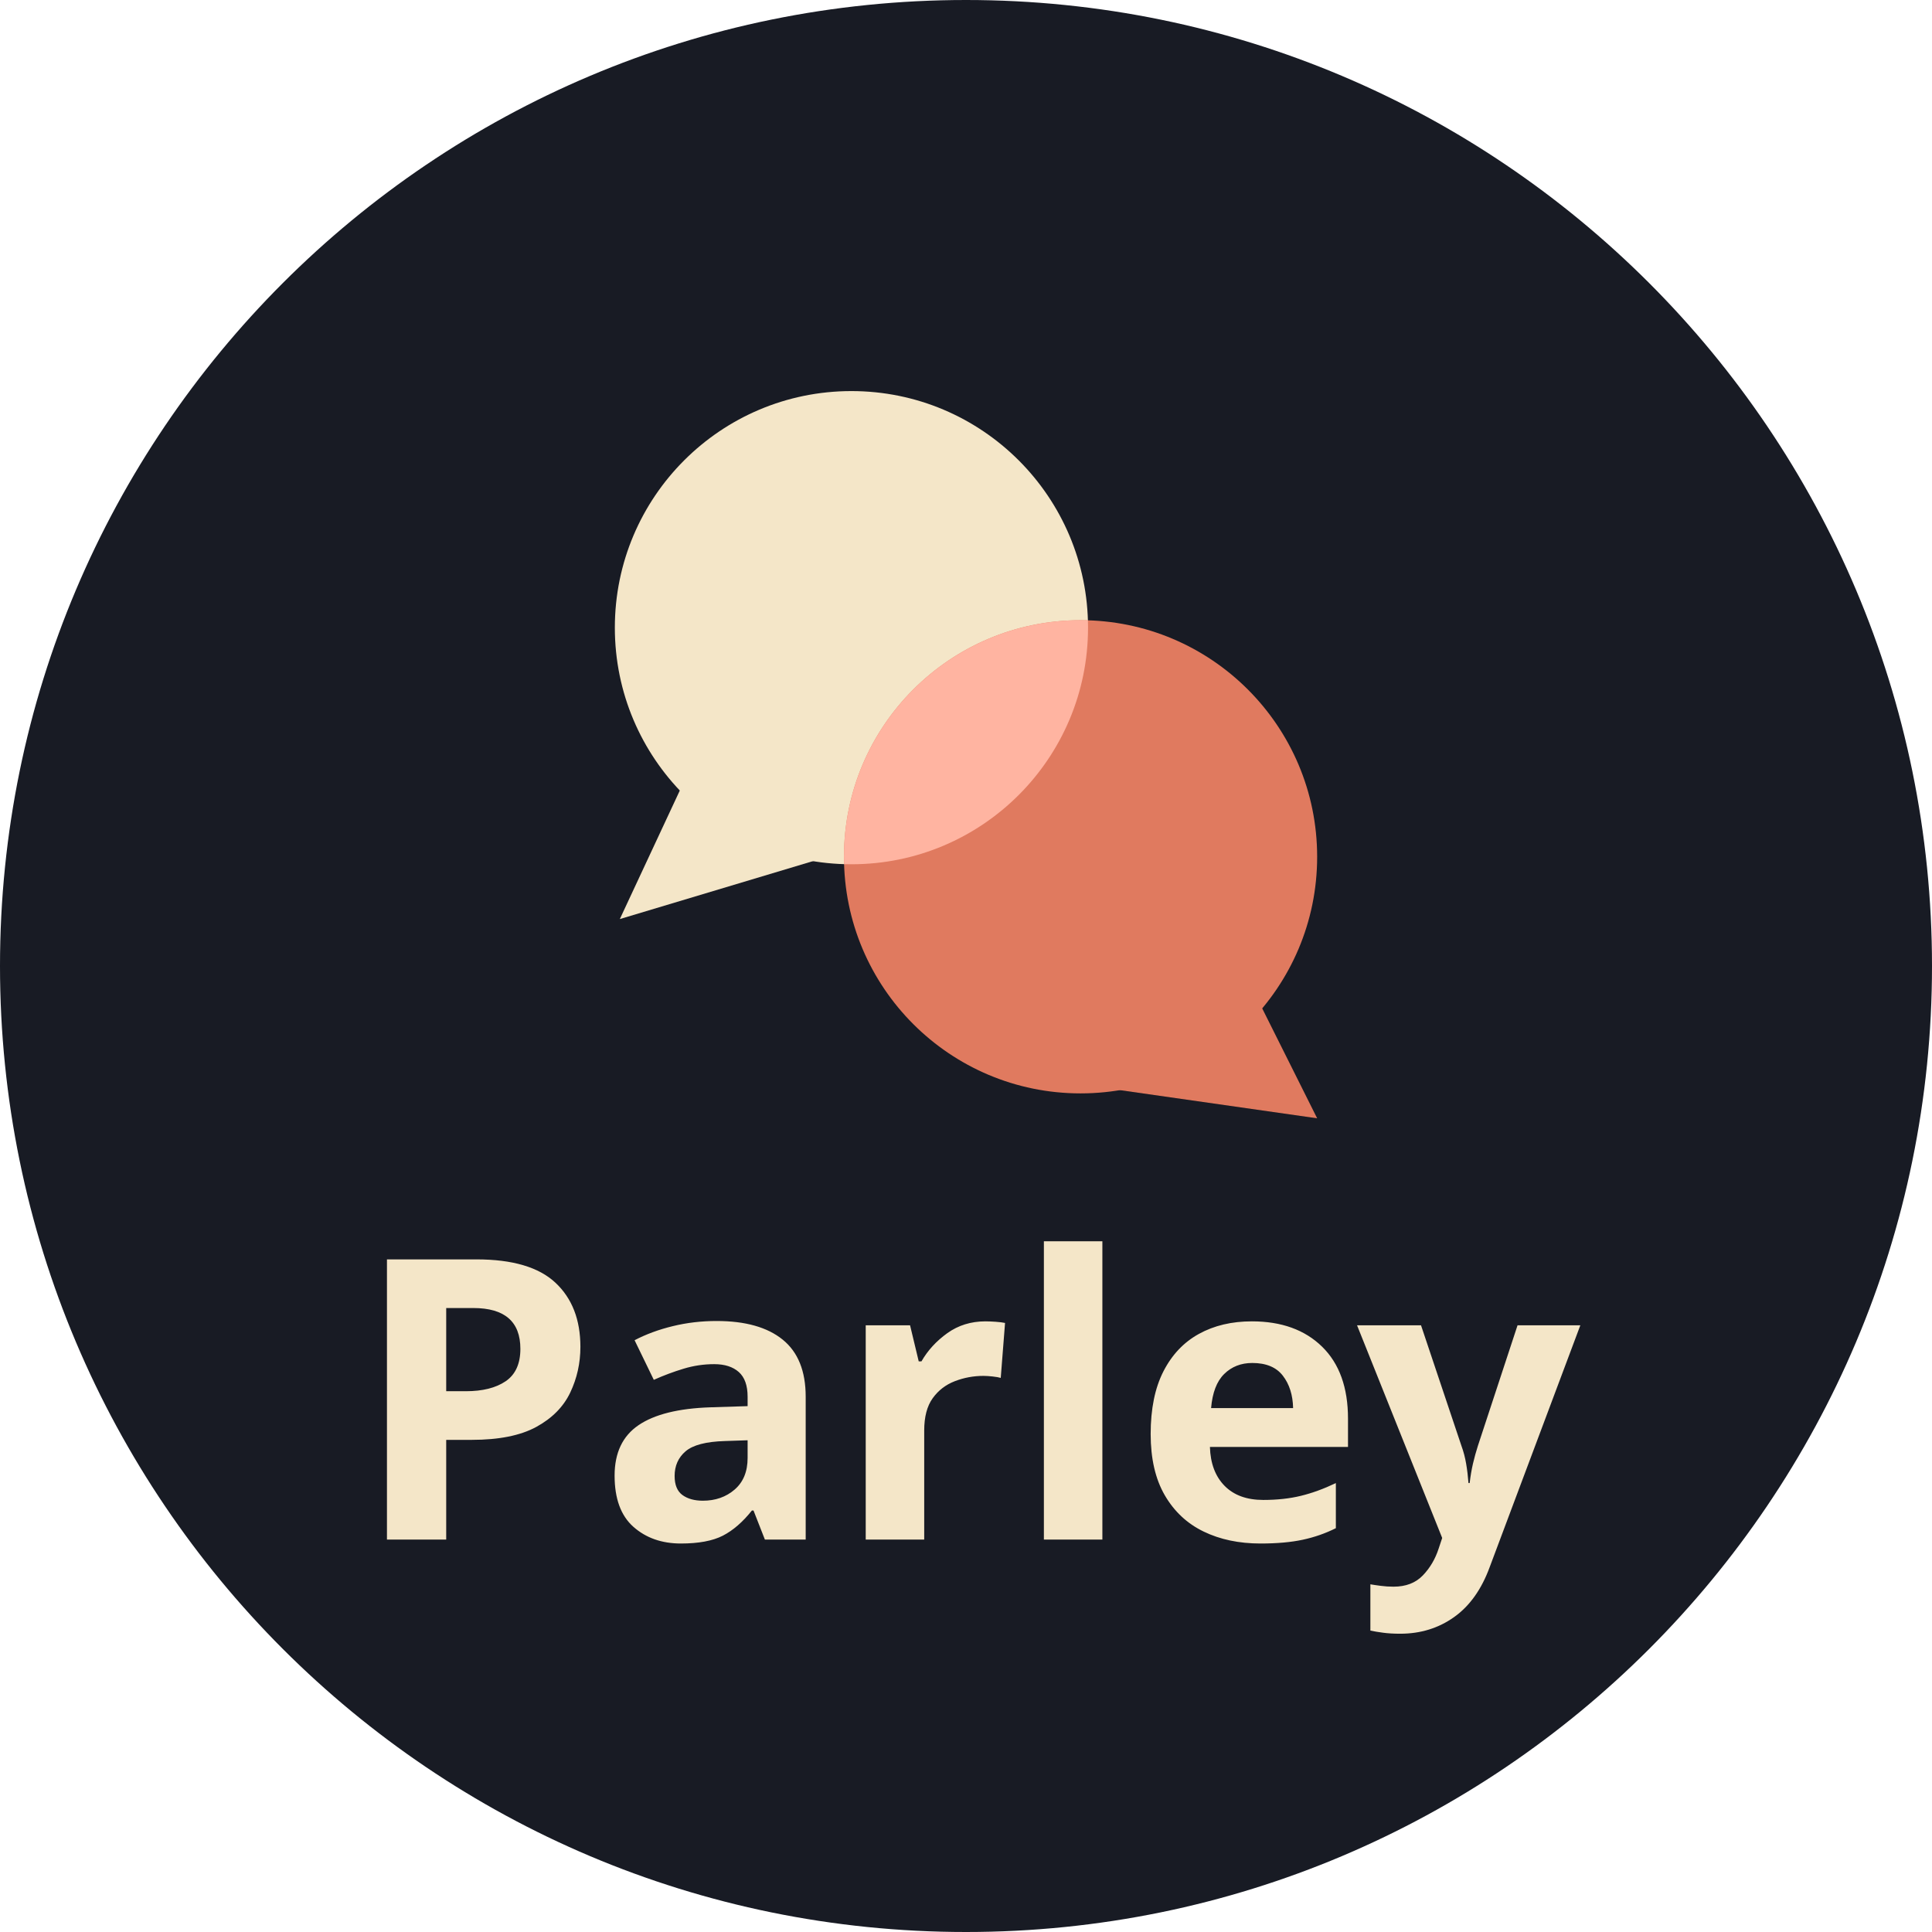
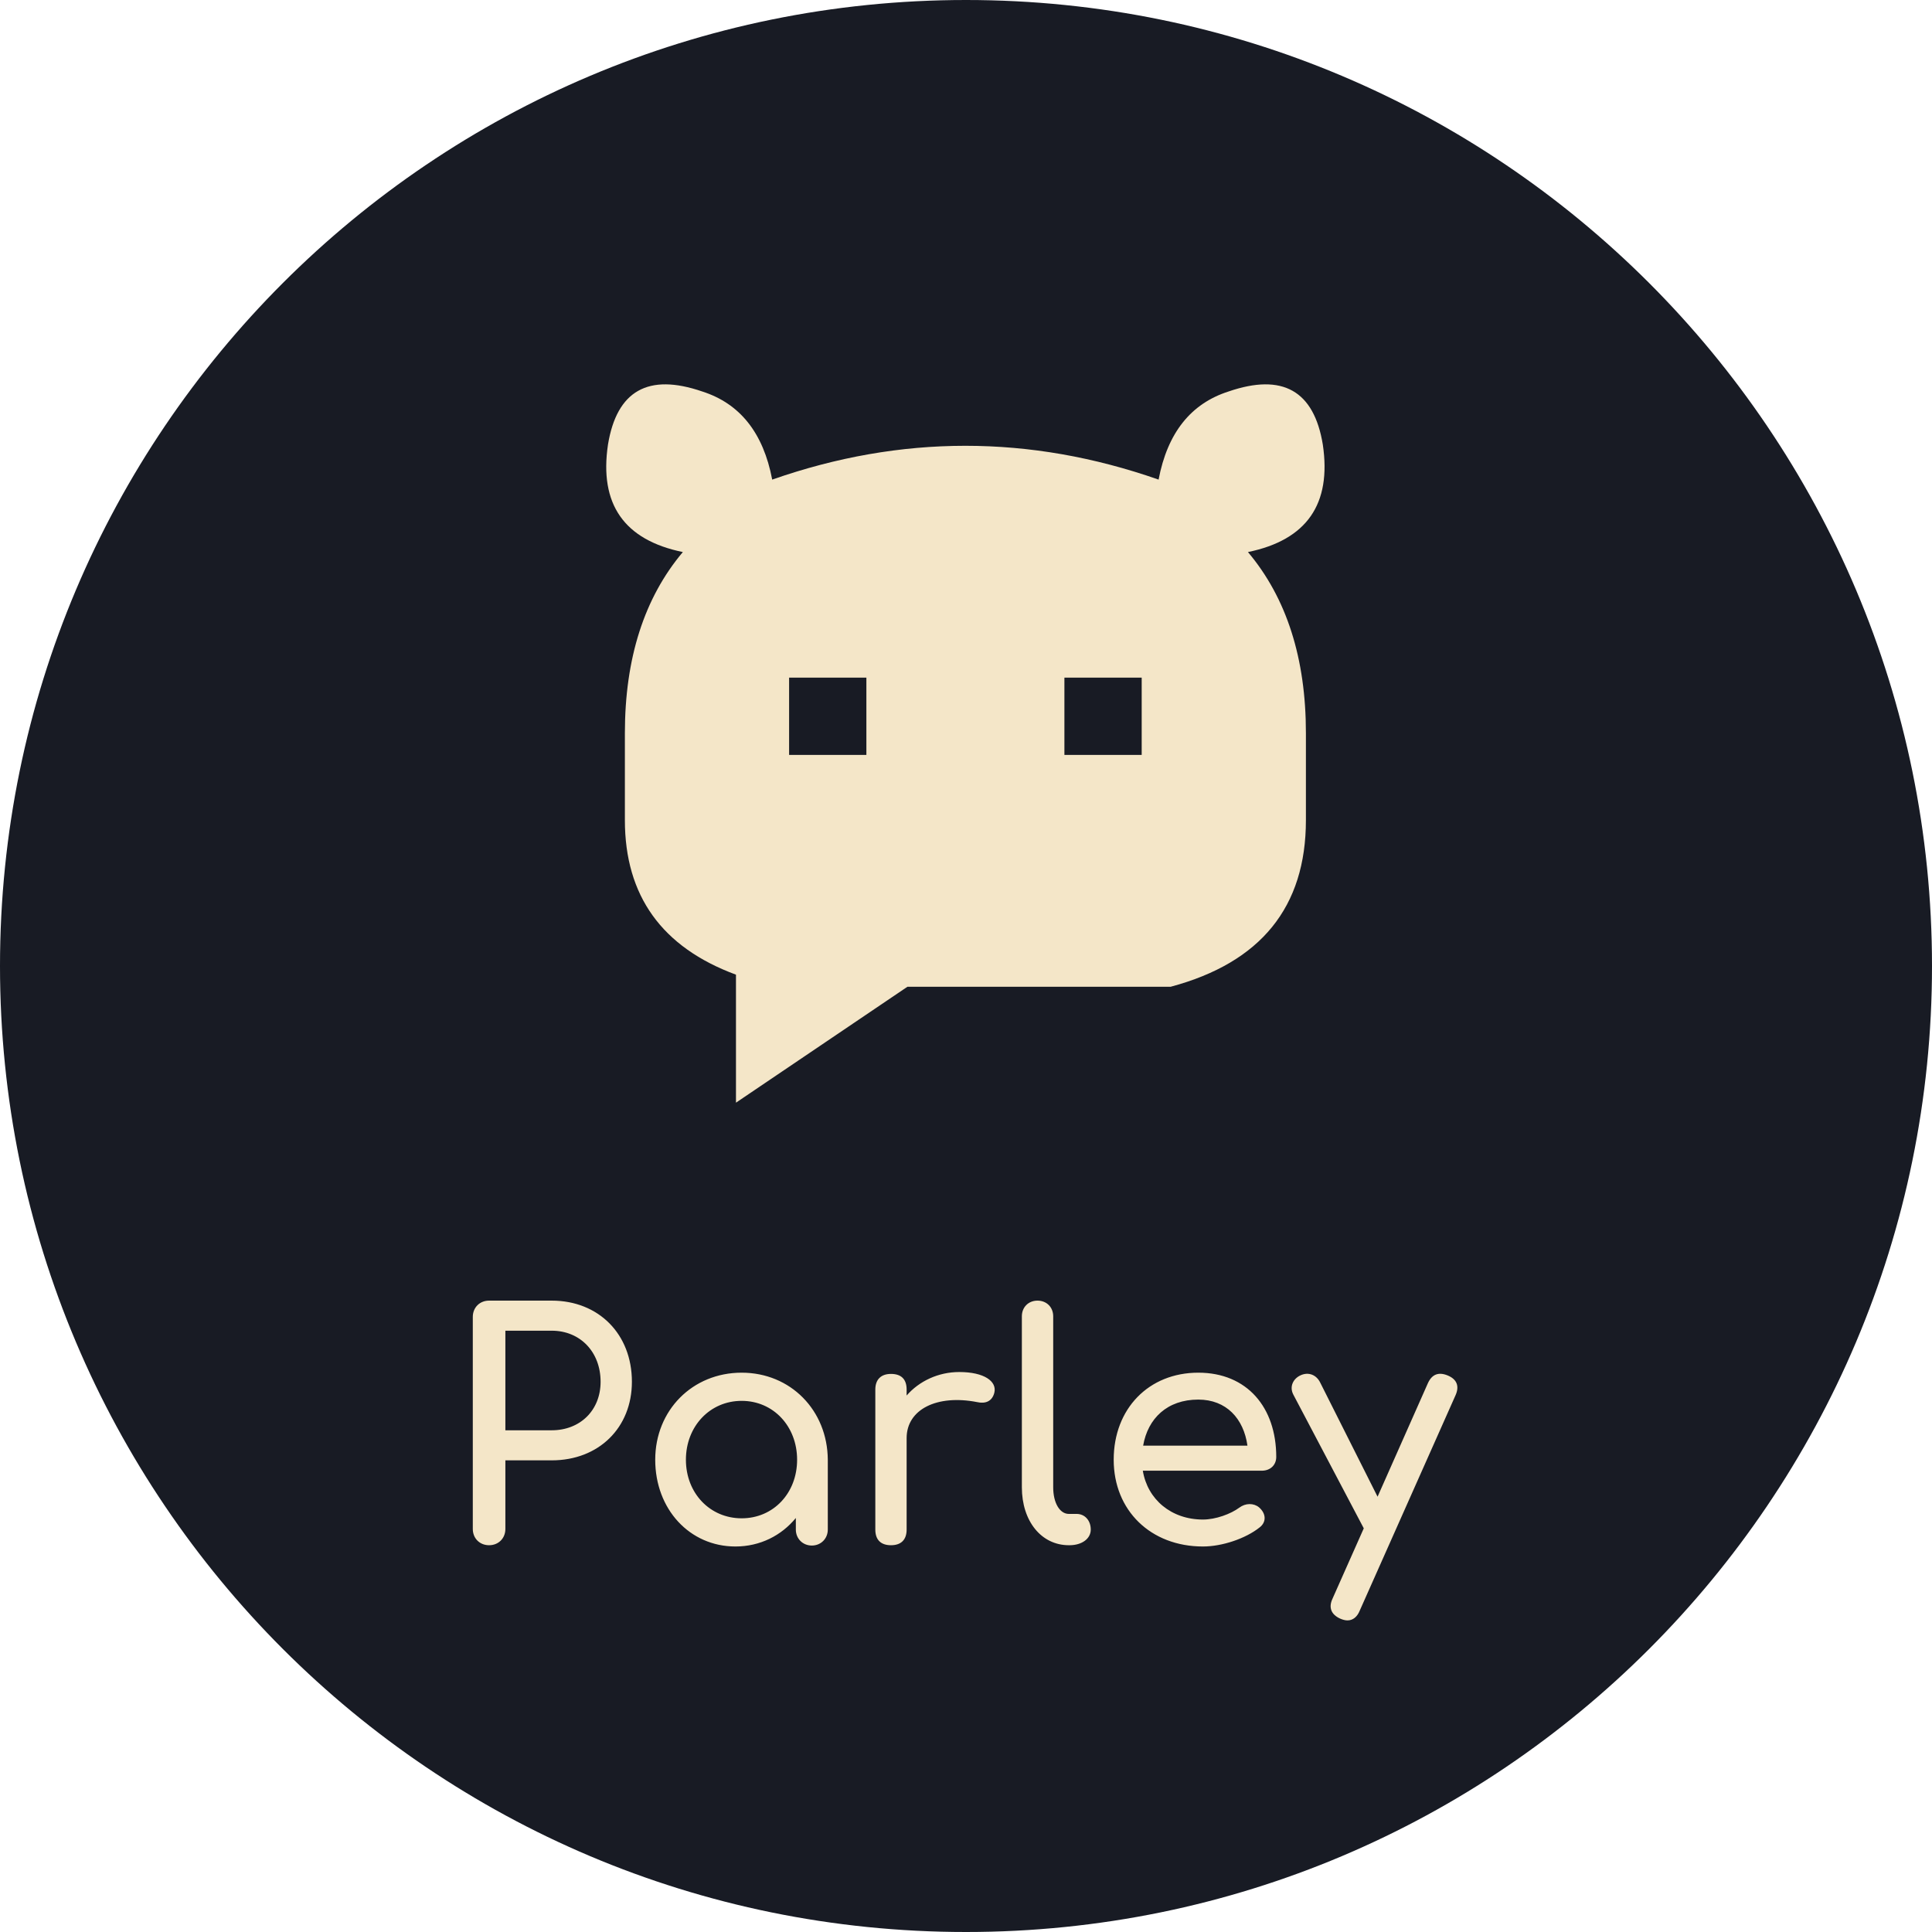
- <svg xmlns="http://www.w3.org/2000/svg" viewBox="0 0 512 512" width="512" height="512">
-   <circle cx="256" cy="256" r="256" fill="#181b24" />
-   <g transform="translate(256 200) scale(.66) translate(-251 -256)">
-     <defs>
-       <clipPath id="a">
-         <circle cx="205" cy="205" r="95" />
-       </clipPath>
-     </defs>
-     <path fill="#f4e6c8" d="M140 262L112 322L192 298Z" />
-     <circle cx="205" cy="205" r="95" fill="#f4e6c8" />
-     <path fill="#e07a5f" d="M362 342L392 402L308 390Z" />
-     <circle cx="297" cy="297" r="95" fill="#e07a5f" />
-     <circle cx="297" cy="297" r="95" fill="#ffb4a1" clip-path="url(#a)" />
+ <svg xmlns="http://www.w3.org/2000/svg" width="1024" height="1024" viewBox="0 0 1024 1024">
+   <circle cx="512" cy="512" r="512" fill="#181b24" />
+   <g transform="translate(184 75) scale(.64)">
+     <path fill="#f4e6c8" fill-rule="evenodd" d="M278 340Q205 325 216 251Q227 184 294 207Q341 222 352 280Q512 224 672 280Q683 222 730 207Q797 184 808 251Q819 325 746 340Q794 397 794 490V562Q794 670 682 700H464L322 796V690Q230 656 230 562V490Q230 397 278 340Z" />
+     <path fill="#181b24" fill-rule="evenodd" d="M366 444H430V508H366Z M594 444H658V508H594Z" />
  </g>
-   <text x="256" y="408" text-anchor="middle" font-family="Cantarell, Plus Jakarta Sans, sans-serif" font-weight="800" font-size="104" fill="#f4e6c8">Parley</text>
+   <path fill="#f4e6c8" fill-rule="evenodd" d="M259.219 819.000 C264.203 819.000 267.859 815.359 267.859 810.375 L267.859 774.016 L292.422 774.016 C317.328 774.016 334.922 756.750 334.922 732.359 C334.922 707.125 317.328 689.359 292.422 689.359 L259.219 689.359 C254.250 689.359 250.594 693.016 250.594 698.000 L250.594 810.375 C250.594 815.359 254.250 819.000 259.219 819.000 Z M267.859 758.078 L267.859 705.297 L292.422 705.297 C307.531 705.297 318.328 716.578 318.328 732.359 C318.328 747.469 307.531 758.078 292.422 758.078 Z M389.781 819.672 C402.891 819.672 414.188 813.859 421.812 804.562 L421.812 810.703 C421.812 815.516 425.469 819.172 430.281 819.172 C435.094 819.172 438.750 815.516 438.750 810.703 L438.750 773.688 C438.578 747.469 419.000 727.547 393.094 727.547 C367.031 727.547 347.281 747.469 347.281 773.688 C347.281 799.922 365.547 819.672 389.781 819.672 Z M393.094 804.734 C376.328 804.734 363.547 791.453 363.547 773.688 C363.547 755.922 376.328 742.484 393.094 742.484 C409.859 742.484 422.484 755.922 422.484 773.688 C422.484 791.453 409.859 804.734 393.094 804.734 Z M472.234 819.000 C477.703 819.000 480.531 816.016 480.531 810.703 L480.531 762.234 C480.531 746.969 496.641 739.000 517.875 743.141 C522.203 744.141 525.844 742.812 527.016 738.172 C528.500 732.188 521.703 727.203 508.422 727.203 C497.297 727.203 487.172 732.031 480.531 739.656 L480.531 736.500 C480.531 731.031 477.703 728.203 472.234 728.203 C466.922 728.203 463.938 731.188 463.938 736.500 L463.938 810.703 C463.938 816.188 466.922 819.000 472.234 819.000 Z M566.516 819.000 L566.844 819.000 C573.484 819.000 578.125 815.516 578.125 810.703 C578.125 805.891 574.984 802.406 570.656 802.406 L566.516 802.406 C561.703 802.406 558.219 796.594 558.219 788.297 L558.219 697.656 C558.219 692.844 554.719 689.359 549.906 689.359 C545.094 689.359 541.609 692.844 541.609 697.656 L541.609 788.297 C541.609 806.219 551.906 819.000 566.516 819.000 Z M637.594 819.672 C647.719 819.672 660.172 815.516 667.641 809.547 C671.297 806.719 671.125 802.234 667.312 798.922 C664.484 796.594 660.172 796.594 656.844 799.094 C652.375 802.406 644.406 805.391 637.594 805.391 C620.828 805.391 608.219 794.766 605.719 779.500 L668.797 779.500 C673.281 779.500 676.438 776.516 676.438 772.203 C676.438 745.969 661.000 727.547 635.109 727.547 C608.875 727.547 590.281 746.625 590.281 773.688 C590.281 800.578 609.875 819.672 637.594 819.672 Z M635.109 741.812 C650.047 741.812 659.172 751.938 661.172 766.219 L605.891 766.219 C608.375 751.781 618.672 741.812 635.109 741.812 Z M714.203 858.844 C717.016 858.844 719.344 857.016 720.672 853.703 L771.469 739.500 C773.625 734.672 772.141 731.031 767.328 729.031 C762.500 727.047 759.016 728.375 756.859 733.016 L730.141 793.281 L699.766 732.859 C697.766 728.703 693.609 727.047 689.469 728.875 C685.312 730.703 683.328 735.016 685.484 739.156 L722.828 810.047 L706.234 847.391 C704.078 852.047 705.562 855.688 710.219 857.859 C711.703 858.516 713.031 858.844 714.203 858.844 Z M772.000 819.000" />
</svg>
